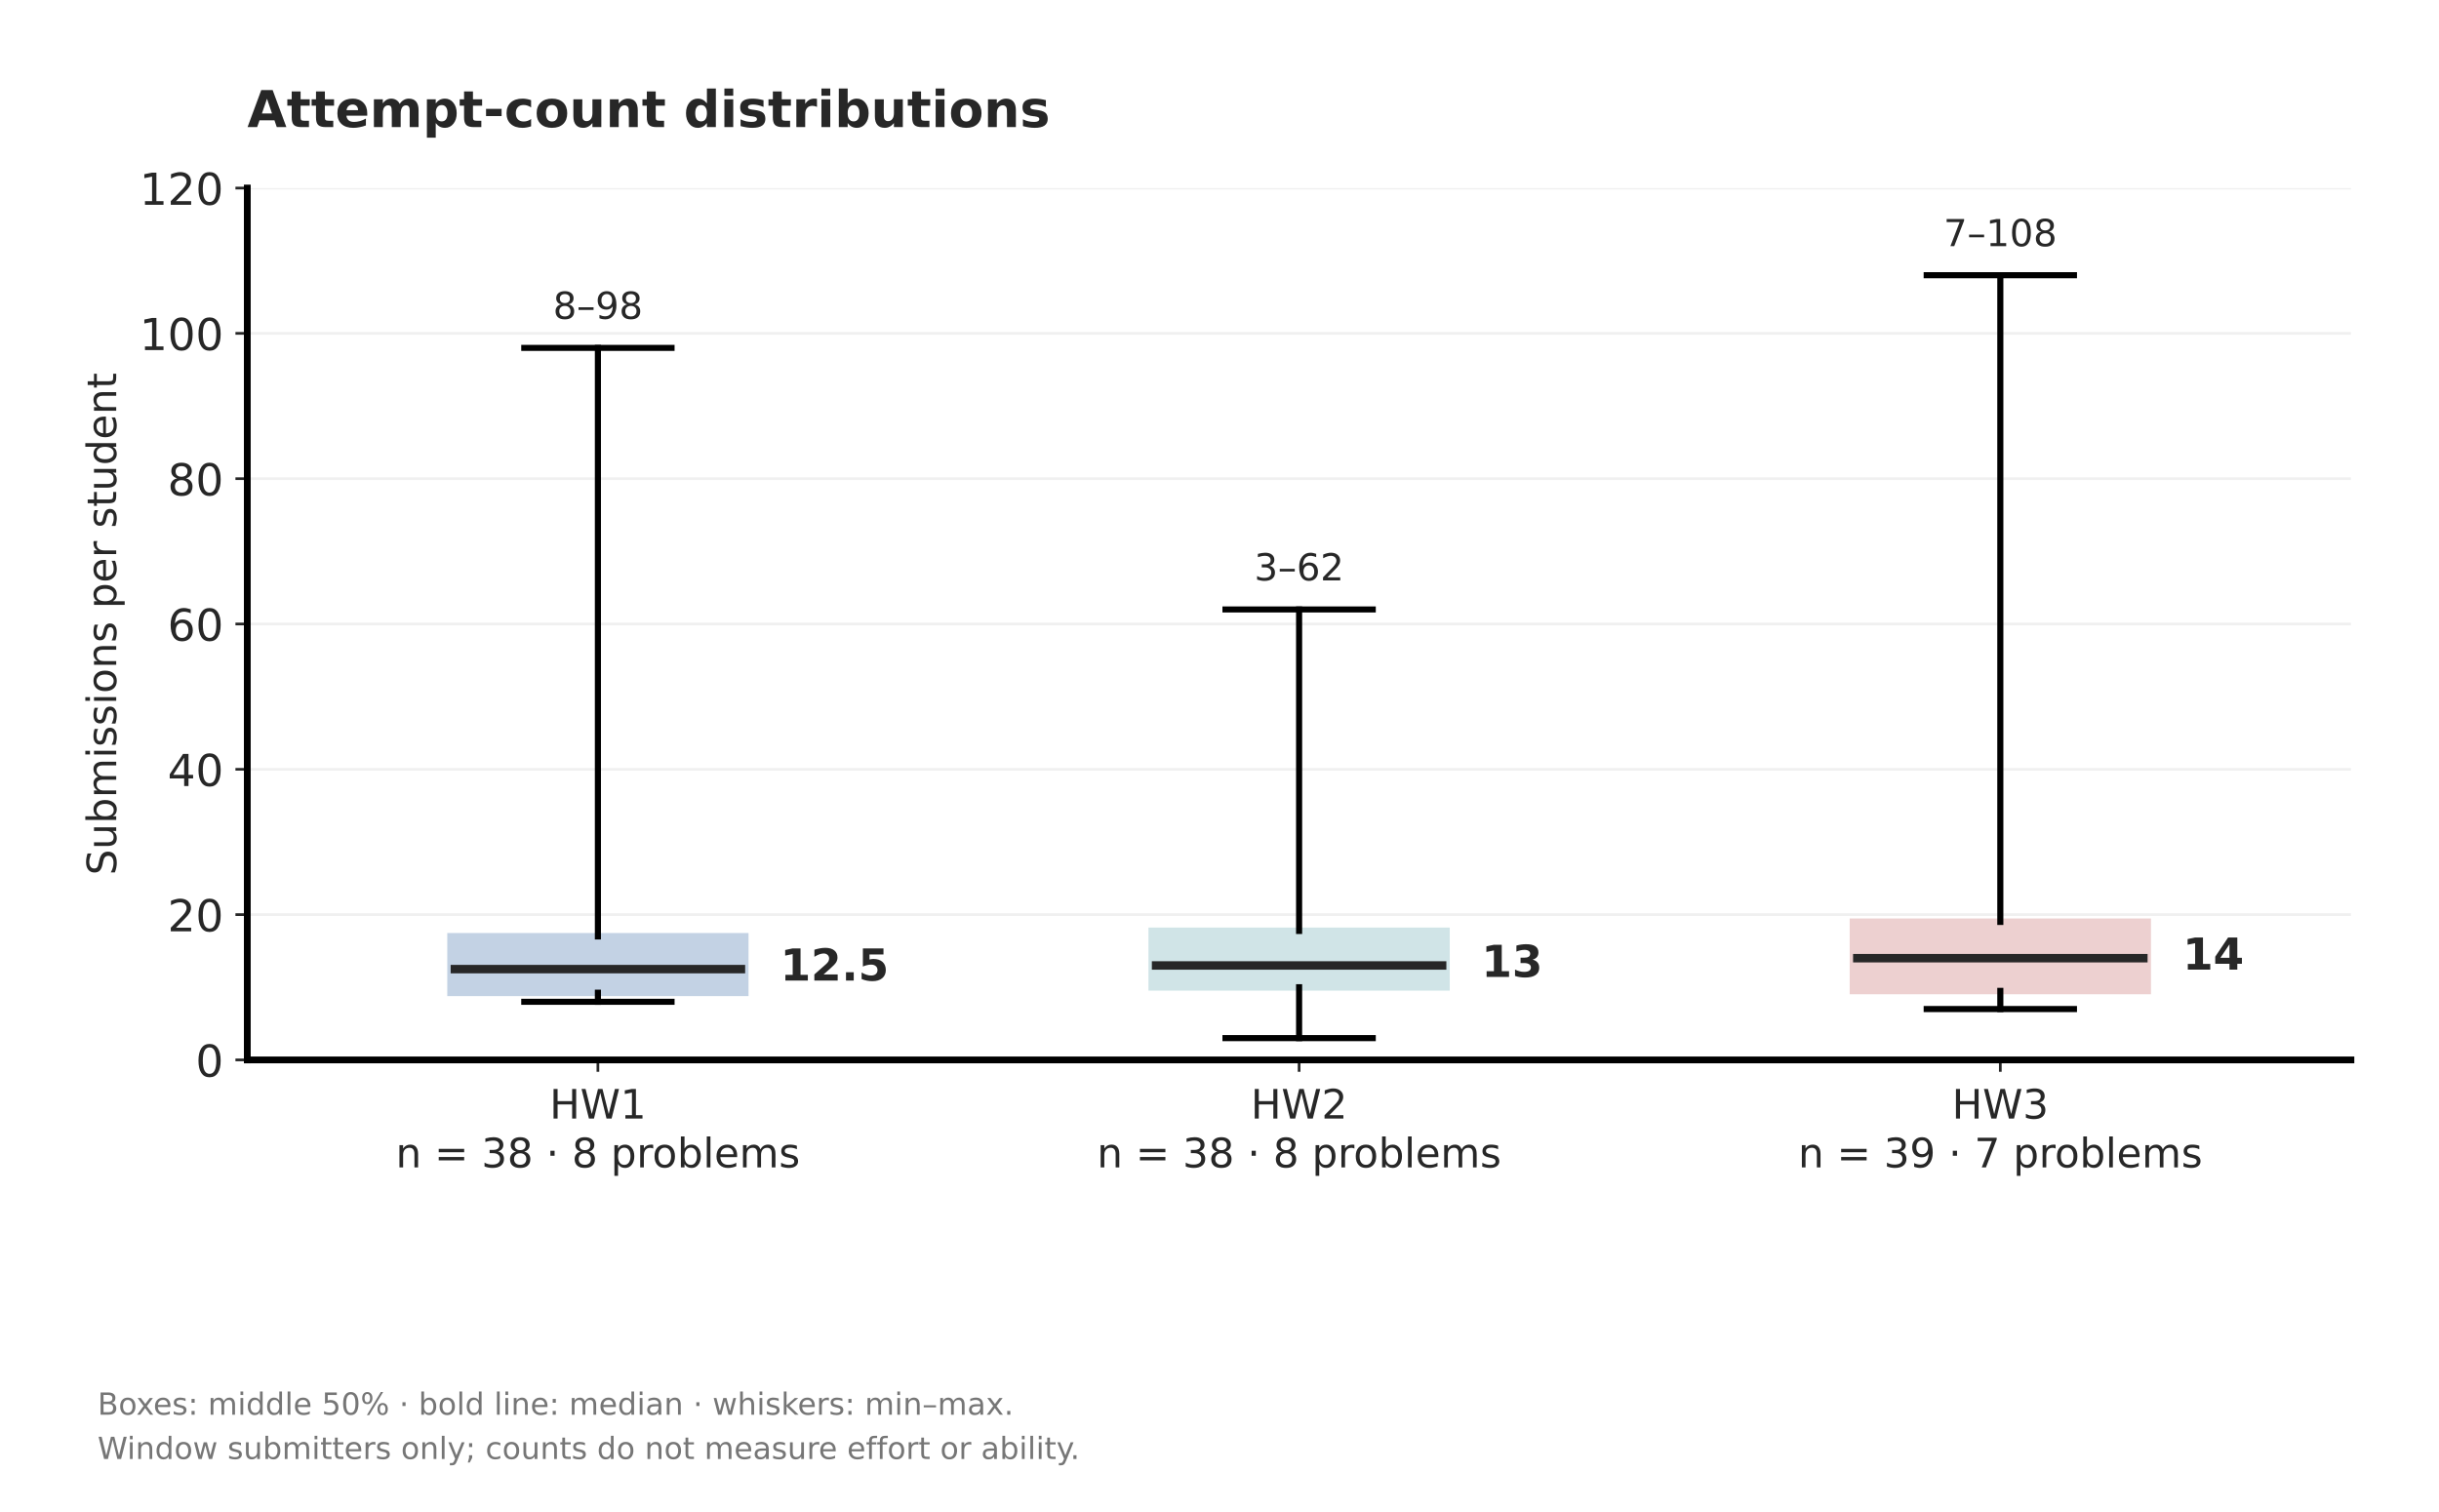
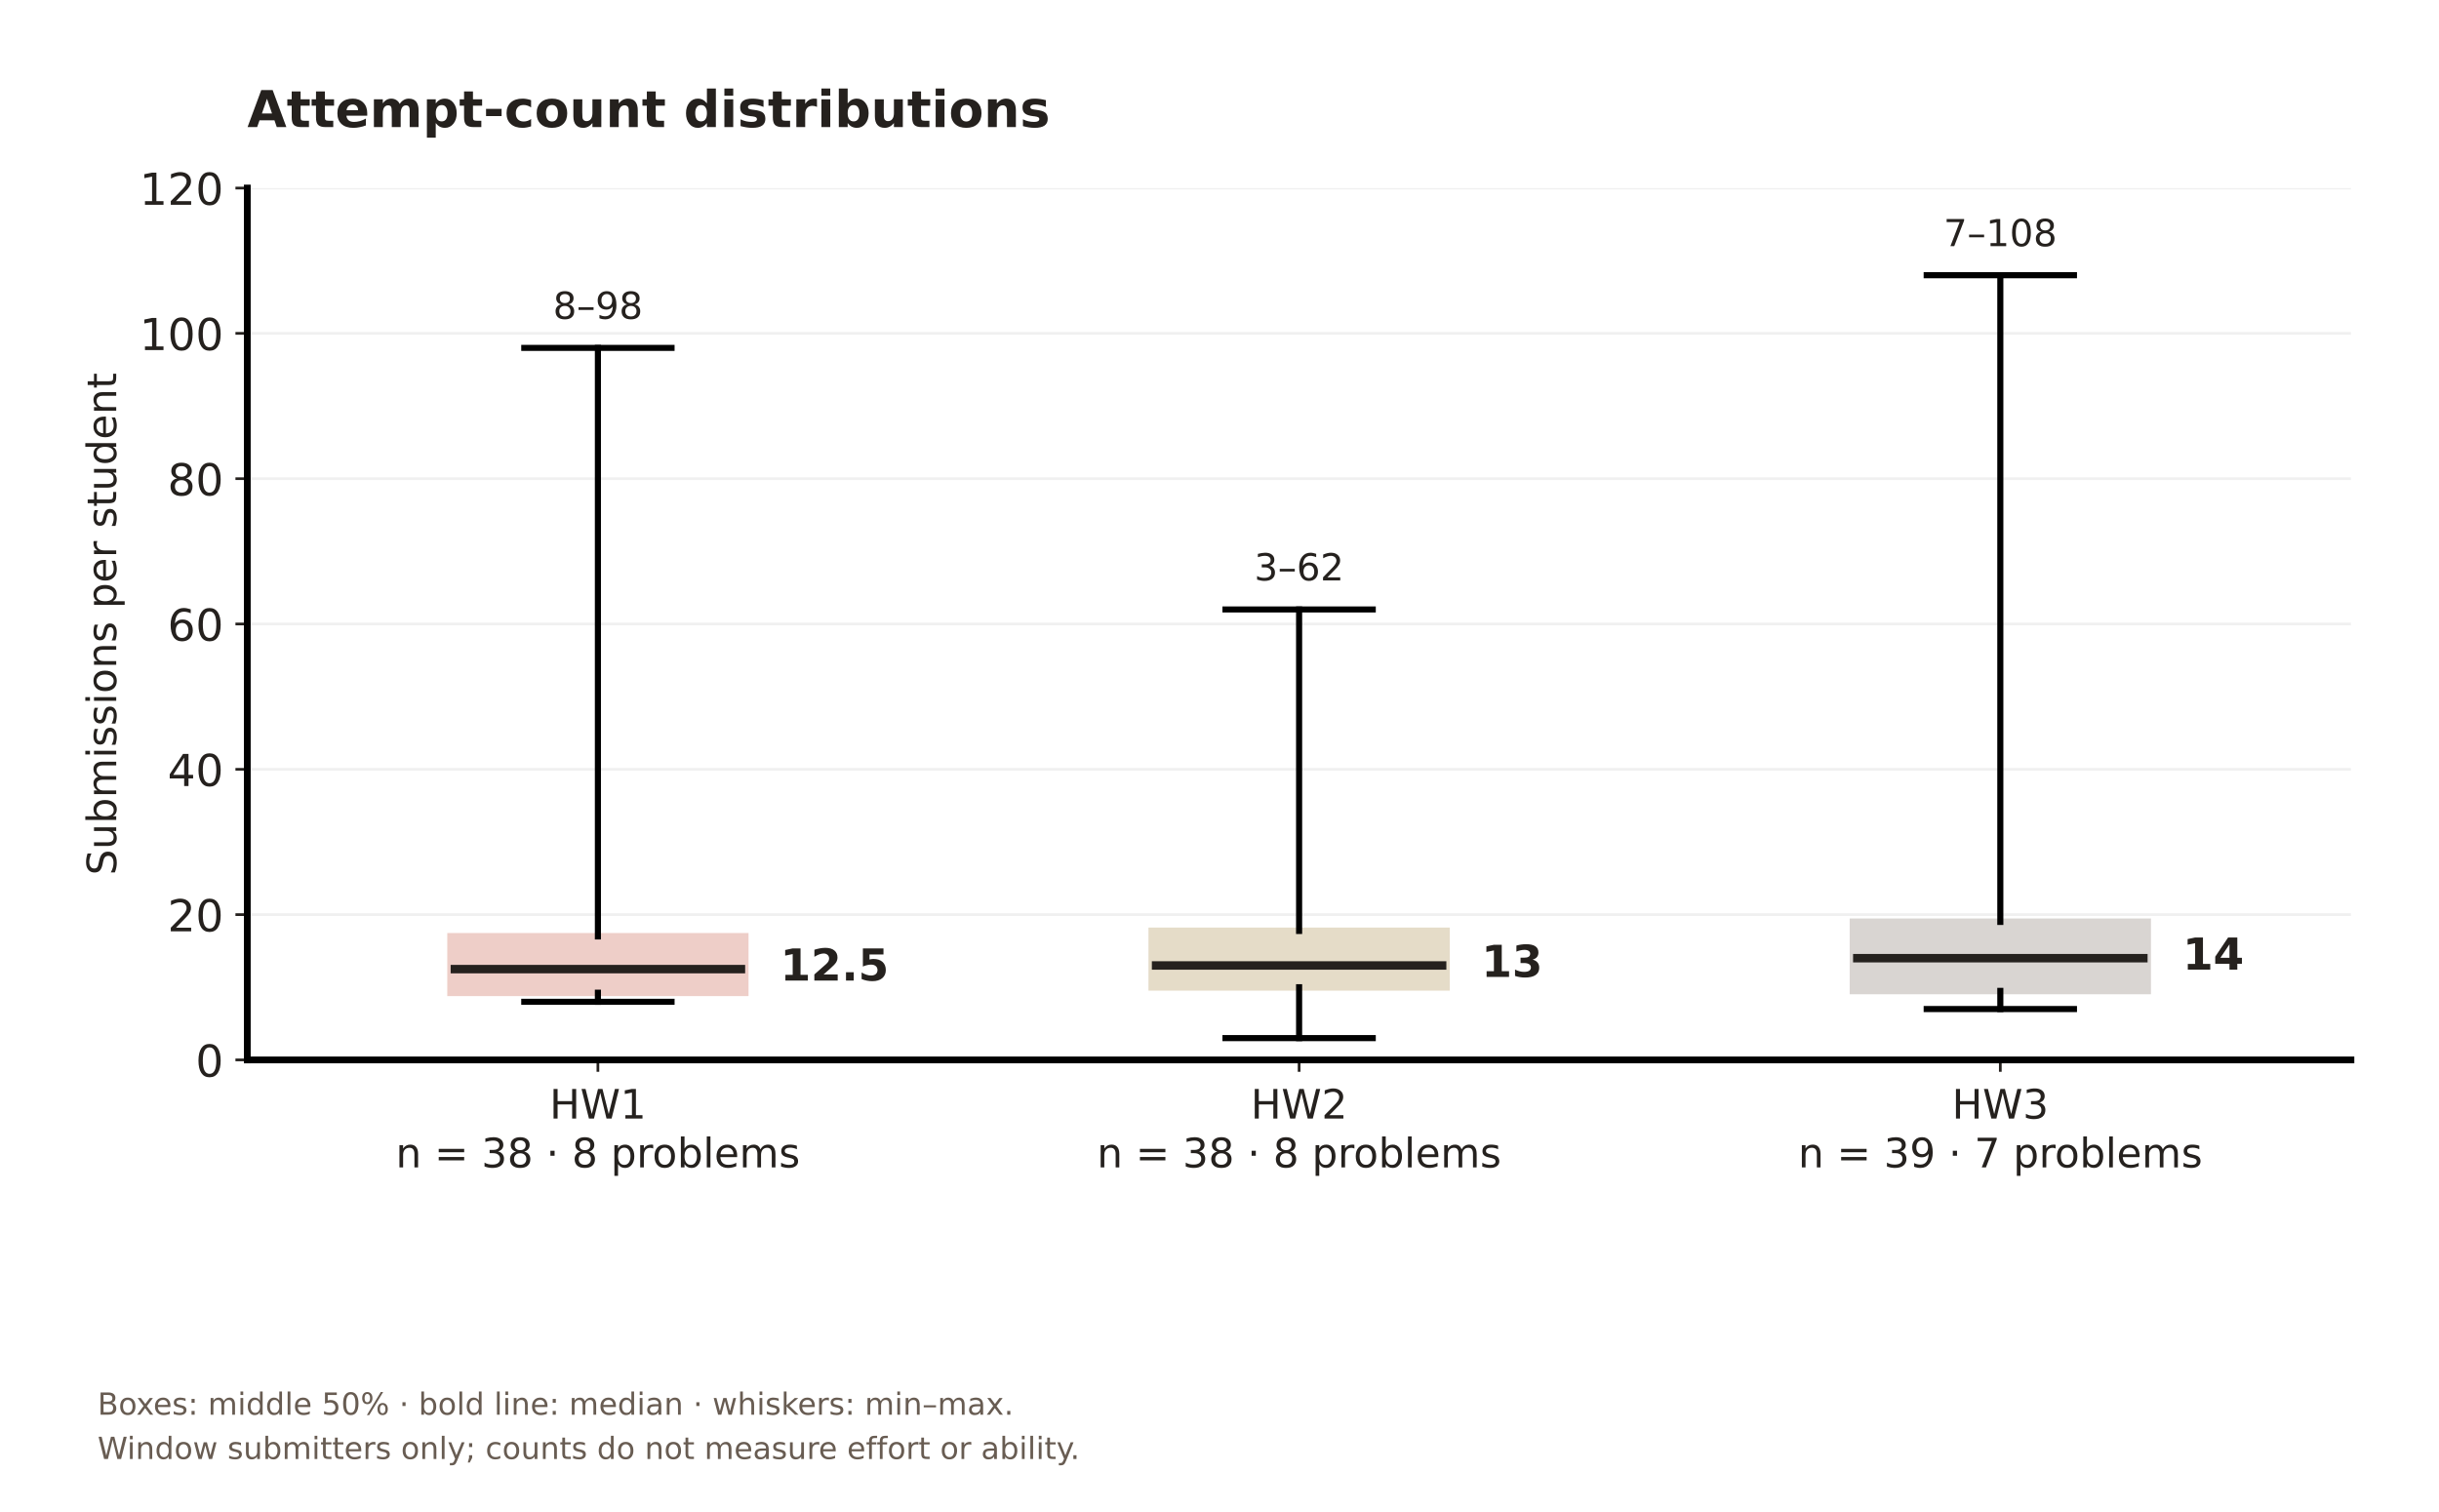
<svg xmlns="http://www.w3.org/2000/svg" xmlns:xlink="http://www.w3.org/1999/xlink" width="720pt" height="446.4pt" viewBox="0 0 720 446.4" version="1.1">
  <defs>
    <style type="text/css">*{stroke-linejoin: round; stroke-linecap: butt}</style>
  </defs>
  <g id="figure_1">
    <g id="patch_1">
      <path d="M 0 446.4 L 720 446.4 L 720 0 L 0 0 z " style="fill: #ffffff" />
    </g>
    <g id="axes_1">
      <g id="patch_2">
        <path d="M 73.003 312.928 L 694 312.928 L 694 55.52 L 73.003 55.52 z " style="fill: #ffffff" />
      </g>
      <g id="matplotlib.axis_1">
        <g id="xtick_1">
          <g id="line2d_1">
            <defs>
-               <path id="m3eb0104dd7" d="M 0 0 L 0 3.5 " style="stroke: #272727; stroke-width: 0.8" />
+               <path id="m604b611b49" d="M 0 0 L 0 3.5 " style="stroke: #25211e; stroke-width: 0.8" />
            </defs>
            <g>
-               <use xlink:href="#m3eb0104dd7" x="176.502" y="312.928" style="fill: #272727; stroke: #272727; stroke-width: 0.8" />
+               <use xlink:href="#m604b611b49" x="176.502" y="312.928" style="fill: #25211e; stroke: #25211e; stroke-width: 0.8" />
            </g>
          </g>
          <g id="text_1">
-             <text style="font-size: 12px; font-family: 'DejaVu Sans', 'Helvetica', 'Arial', 'Bitstream Vera Sans', 'Computer Modern Sans Serif', 'Lucida Grande', 'Verdana', 'Geneva', 'Lucid', 'Avant Garde', sans-serif; fill: #272727" transform="translate(162.2402 330.2469)">HW1</text>
-             <text style="font-size: 12px; font-family: 'DejaVu Sans', 'Helvetica', 'Arial', 'Bitstream Vera Sans', 'Computer Modern Sans Serif', 'Lucida Grande', 'Verdana', 'Geneva', 'Lucid', 'Avant Garde', sans-serif; fill: #272727" transform="translate(116.8258 344.6501)">n = 38 · 8 problems</text>
+             <text style="font-size: 12px; font-family: 'DejaVu Sans', 'Helvetica', 'Arial', 'Bitstream Vera Sans', 'Computer Modern Sans Serif', 'Lucida Grande', 'Verdana', 'Geneva', 'Lucid', 'Avant Garde', sans-serif; fill: #25211e" transform="translate(162.2402 330.2469)">HW1</text>
+             <text style="font-size: 12px; font-family: 'DejaVu Sans', 'Helvetica', 'Arial', 'Bitstream Vera Sans', 'Computer Modern Sans Serif', 'Lucida Grande', 'Verdana', 'Geneva', 'Lucid', 'Avant Garde', sans-serif; fill: #25211e" transform="translate(116.8258 344.6501)">n = 38 · 8 problems</text>
          </g>
        </g>
        <g id="xtick_2">
          <g id="line2d_2">
            <g>
-               <use xlink:href="#m3eb0104dd7" x="383.501" y="312.928" style="fill: #272727; stroke: #272727; stroke-width: 0.8" />
+               <use xlink:href="#m604b611b49" x="383.501" y="312.928" style="fill: #25211e; stroke: #25211e; stroke-width: 0.8" />
            </g>
          </g>
          <g id="text_2">
-             <text style="font-size: 12px; font-family: 'DejaVu Sans', 'Helvetica', 'Arial', 'Bitstream Vera Sans', 'Computer Modern Sans Serif', 'Lucida Grande', 'Verdana', 'Geneva', 'Lucid', 'Avant Garde', sans-serif; fill: #272727" transform="translate(369.2392 330.2469)">HW2</text>
-             <text style="font-size: 12px; font-family: 'DejaVu Sans', 'Helvetica', 'Arial', 'Bitstream Vera Sans', 'Computer Modern Sans Serif', 'Lucida Grande', 'Verdana', 'Geneva', 'Lucid', 'Avant Garde', sans-serif; fill: #272727" transform="translate(323.8248 344.6501)">n = 38 · 8 problems</text>
+             <text style="font-size: 12px; font-family: 'DejaVu Sans', 'Helvetica', 'Arial', 'Bitstream Vera Sans', 'Computer Modern Sans Serif', 'Lucida Grande', 'Verdana', 'Geneva', 'Lucid', 'Avant Garde', sans-serif; fill: #25211e" transform="translate(369.2392 330.2469)">HW2</text>
+             <text style="font-size: 12px; font-family: 'DejaVu Sans', 'Helvetica', 'Arial', 'Bitstream Vera Sans', 'Computer Modern Sans Serif', 'Lucida Grande', 'Verdana', 'Geneva', 'Lucid', 'Avant Garde', sans-serif; fill: #25211e" transform="translate(323.8248 344.6501)">n = 38 · 8 problems</text>
          </g>
        </g>
        <g id="xtick_3">
          <g id="line2d_3">
            <g>
-               <use xlink:href="#m3eb0104dd7" x="590.5" y="312.928" style="fill: #272727; stroke: #272727; stroke-width: 0.8" />
+               <use xlink:href="#m604b611b49" x="590.5" y="312.928" style="fill: #25211e; stroke: #25211e; stroke-width: 0.8" />
            </g>
          </g>
          <g id="text_3">
-             <text style="font-size: 12px; font-family: 'DejaVu Sans', 'Helvetica', 'Arial', 'Bitstream Vera Sans', 'Computer Modern Sans Serif', 'Lucida Grande', 'Verdana', 'Geneva', 'Lucid', 'Avant Garde', sans-serif; fill: #272727" transform="translate(576.2383 330.2469)">HW3</text>
-             <text style="font-size: 12px; font-family: 'DejaVu Sans', 'Helvetica', 'Arial', 'Bitstream Vera Sans', 'Computer Modern Sans Serif', 'Lucida Grande', 'Verdana', 'Geneva', 'Lucid', 'Avant Garde', sans-serif; fill: #272727" transform="translate(530.8239 344.6501)">n = 39 · 7 problems</text>
+             <text style="font-size: 12px; font-family: 'DejaVu Sans', 'Helvetica', 'Arial', 'Bitstream Vera Sans', 'Computer Modern Sans Serif', 'Lucida Grande', 'Verdana', 'Geneva', 'Lucid', 'Avant Garde', sans-serif; fill: #25211e" transform="translate(576.2383 330.2469)">HW3</text>
+             <text style="font-size: 12px; font-family: 'DejaVu Sans', 'Helvetica', 'Arial', 'Bitstream Vera Sans', 'Computer Modern Sans Serif', 'Lucida Grande', 'Verdana', 'Geneva', 'Lucid', 'Avant Garde', sans-serif; fill: #25211e" transform="translate(530.8239 344.6501)">n = 39 · 7 problems</text>
          </g>
        </g>
      </g>
      <g id="matplotlib.axis_2">
        <g id="ytick_1">
          <g id="line2d_4">
            <path d="M 73.003 312.928 L 694 312.928 " clip-path="url(#pb4176740e0)" style="fill: none; stroke: #b0b0b0; stroke-opacity: 0.18; stroke-width: 0.8; stroke-linecap: square" />
          </g>
          <g id="line2d_5">
            <defs>
-               <path id="m71f31ba276" d="M 0 0 L -3.5 0 " style="stroke: #272727; stroke-width: 0.8" />
+               <path id="m78792c2019" d="M 0 0 L -3.5 0 " style="stroke: #25211e; stroke-width: 0.8" />
            </defs>
            <g>
-               <use xlink:href="#m71f31ba276" x="73.003" y="312.928" style="fill: #272727; stroke: #272727; stroke-width: 0.8" />
+               <use xlink:href="#m78792c2019" x="73.003" y="312.928" style="fill: #25211e; stroke: #25211e; stroke-width: 0.8" />
            </g>
          </g>
          <g id="text_4">
-             <text style="font-size: 13px; font-family: 'DejaVu Sans', 'Helvetica', 'Arial', 'Bitstream Vera Sans', 'Computer Modern Sans Serif', 'Lucida Grande', 'Verdana', 'Geneva', 'Lucid', 'Avant Garde', sans-serif; text-anchor: end; fill: #272727" x="66.003" y="317.867" transform="rotate(-0 66.00281 317.867)">0</text>
+             <text style="font-size: 13px; font-family: 'DejaVu Sans', 'Helvetica', 'Arial', 'Bitstream Vera Sans', 'Computer Modern Sans Serif', 'Lucida Grande', 'Verdana', 'Geneva', 'Lucid', 'Avant Garde', sans-serif; text-anchor: end; fill: #25211e" x="66.003" y="317.867" transform="rotate(-0 66.00281 317.867)">0</text>
          </g>
        </g>
        <g id="ytick_2">
          <g id="line2d_6">
            <path d="M 73.003 270.027 L 694 270.027 " clip-path="url(#pb4176740e0)" style="fill: none; stroke: #b0b0b0; stroke-opacity: 0.18; stroke-width: 0.8; stroke-linecap: square" />
          </g>
          <g id="line2d_7">
            <g>
-               <use xlink:href="#m71f31ba276" x="73.003" y="270.027" style="fill: #272727; stroke: #272727; stroke-width: 0.8" />
+               <use xlink:href="#m78792c2019" x="73.003" y="270.027" style="fill: #25211e; stroke: #25211e; stroke-width: 0.8" />
            </g>
          </g>
          <g id="text_5">
-             <text style="font-size: 13px; font-family: 'DejaVu Sans', 'Helvetica', 'Arial', 'Bitstream Vera Sans', 'Computer Modern Sans Serif', 'Lucida Grande', 'Verdana', 'Geneva', 'Lucid', 'Avant Garde', sans-serif; text-anchor: end; fill: #272727" x="66.003" y="274.966" transform="rotate(-0 66.00281 274.9656)">20</text>
+             <text style="font-size: 13px; font-family: 'DejaVu Sans', 'Helvetica', 'Arial', 'Bitstream Vera Sans', 'Computer Modern Sans Serif', 'Lucida Grande', 'Verdana', 'Geneva', 'Lucid', 'Avant Garde', sans-serif; text-anchor: end; fill: #25211e" x="66.003" y="274.966" transform="rotate(-0 66.00281 274.9656)">20</text>
          </g>
        </g>
        <g id="ytick_3">
          <g id="line2d_8">
            <path d="M 73.003 227.126 L 694 227.126 " clip-path="url(#pb4176740e0)" style="fill: none; stroke: #b0b0b0; stroke-opacity: 0.18; stroke-width: 0.8; stroke-linecap: square" />
          </g>
          <g id="line2d_9">
            <g>
-               <use xlink:href="#m71f31ba276" x="73.003" y="227.126" style="fill: #272727; stroke: #272727; stroke-width: 0.8" />
+               <use xlink:href="#m78792c2019" x="73.003" y="227.126" style="fill: #25211e; stroke: #25211e; stroke-width: 0.8" />
            </g>
          </g>
          <g id="text_6">
-             <text style="font-size: 13px; font-family: 'DejaVu Sans', 'Helvetica', 'Arial', 'Bitstream Vera Sans', 'Computer Modern Sans Serif', 'Lucida Grande', 'Verdana', 'Geneva', 'Lucid', 'Avant Garde', sans-serif; text-anchor: end; fill: #272727" x="66.003" y="232.064" transform="rotate(-0 66.00281 232.0641)">40</text>
+             <text style="font-size: 13px; font-family: 'DejaVu Sans', 'Helvetica', 'Arial', 'Bitstream Vera Sans', 'Computer Modern Sans Serif', 'Lucida Grande', 'Verdana', 'Geneva', 'Lucid', 'Avant Garde', sans-serif; text-anchor: end; fill: #25211e" x="66.003" y="232.064" transform="rotate(-0 66.00281 232.0641)">40</text>
          </g>
        </g>
        <g id="ytick_4">
          <g id="line2d_10">
            <path d="M 73.003 184.224 L 694 184.224 " clip-path="url(#pb4176740e0)" style="fill: none; stroke: #b0b0b0; stroke-opacity: 0.18; stroke-width: 0.8; stroke-linecap: square" />
          </g>
          <g id="line2d_11">
            <g>
-               <use xlink:href="#m71f31ba276" x="73.003" y="184.224" style="fill: #272727; stroke: #272727; stroke-width: 0.8" />
+               <use xlink:href="#m78792c2019" x="73.003" y="184.224" style="fill: #25211e; stroke: #25211e; stroke-width: 0.8" />
            </g>
          </g>
          <g id="text_7">
-             <text style="font-size: 13px; font-family: 'DejaVu Sans', 'Helvetica', 'Arial', 'Bitstream Vera Sans', 'Computer Modern Sans Serif', 'Lucida Grande', 'Verdana', 'Geneva', 'Lucid', 'Avant Garde', sans-serif; text-anchor: end; fill: #272727" x="66.003" y="189.163" transform="rotate(-0 66.00281 189.1627)">60</text>
+             <text style="font-size: 13px; font-family: 'DejaVu Sans', 'Helvetica', 'Arial', 'Bitstream Vera Sans', 'Computer Modern Sans Serif', 'Lucida Grande', 'Verdana', 'Geneva', 'Lucid', 'Avant Garde', sans-serif; text-anchor: end; fill: #25211e" x="66.003" y="189.163" transform="rotate(-0 66.00281 189.1627)">60</text>
          </g>
        </g>
        <g id="ytick_5">
          <g id="line2d_12">
            <path d="M 73.003 141.323 L 694 141.323 " clip-path="url(#pb4176740e0)" style="fill: none; stroke: #b0b0b0; stroke-opacity: 0.18; stroke-width: 0.8; stroke-linecap: square" />
          </g>
          <g id="line2d_13">
            <g>
-               <use xlink:href="#m71f31ba276" x="73.003" y="141.323" style="fill: #272727; stroke: #272727; stroke-width: 0.8" />
+               <use xlink:href="#m78792c2019" x="73.003" y="141.323" style="fill: #25211e; stroke: #25211e; stroke-width: 0.8" />
            </g>
          </g>
          <g id="text_8">
-             <text style="font-size: 13px; font-family: 'DejaVu Sans', 'Helvetica', 'Arial', 'Bitstream Vera Sans', 'Computer Modern Sans Serif', 'Lucida Grande', 'Verdana', 'Geneva', 'Lucid', 'Avant Garde', sans-serif; text-anchor: end; fill: #272727" x="66.003" y="146.261" transform="rotate(-0 66.00281 146.2613)">80</text>
+             <text style="font-size: 13px; font-family: 'DejaVu Sans', 'Helvetica', 'Arial', 'Bitstream Vera Sans', 'Computer Modern Sans Serif', 'Lucida Grande', 'Verdana', 'Geneva', 'Lucid', 'Avant Garde', sans-serif; text-anchor: end; fill: #25211e" x="66.003" y="146.261" transform="rotate(-0 66.00281 146.2613)">80</text>
          </g>
        </g>
        <g id="ytick_6">
          <g id="line2d_14">
            <path d="M 73.003 98.421 L 694 98.421 " clip-path="url(#pb4176740e0)" style="fill: none; stroke: #b0b0b0; stroke-opacity: 0.18; stroke-width: 0.8; stroke-linecap: square" />
          </g>
          <g id="line2d_15">
            <g>
-               <use xlink:href="#m71f31ba276" x="73.003" y="98.421" style="fill: #272727; stroke: #272727; stroke-width: 0.8" />
+               <use xlink:href="#m78792c2019" x="73.003" y="98.421" style="fill: #25211e; stroke: #25211e; stroke-width: 0.8" />
            </g>
          </g>
          <g id="text_9">
-             <text style="font-size: 13px; font-family: 'DejaVu Sans', 'Helvetica', 'Arial', 'Bitstream Vera Sans', 'Computer Modern Sans Serif', 'Lucida Grande', 'Verdana', 'Geneva', 'Lucid', 'Avant Garde', sans-serif; text-anchor: end; fill: #272727" x="66.003" y="103.36" transform="rotate(-0 66.00281 103.3599)">100</text>
+             <text style="font-size: 13px; font-family: 'DejaVu Sans', 'Helvetica', 'Arial', 'Bitstream Vera Sans', 'Computer Modern Sans Serif', 'Lucida Grande', 'Verdana', 'Geneva', 'Lucid', 'Avant Garde', sans-serif; text-anchor: end; fill: #25211e" x="66.003" y="103.36" transform="rotate(-0 66.00281 103.3599)">100</text>
          </g>
        </g>
        <g id="ytick_7">
          <g id="line2d_16">
            <path d="M 73.003 55.52 L 694 55.52 " clip-path="url(#pb4176740e0)" style="fill: none; stroke: #b0b0b0; stroke-opacity: 0.18; stroke-width: 0.8; stroke-linecap: square" />
          </g>
          <g id="line2d_17">
            <g>
-               <use xlink:href="#m71f31ba276" x="73.003" y="55.52" style="fill: #272727; stroke: #272727; stroke-width: 0.8" />
+               <use xlink:href="#m78792c2019" x="73.003" y="55.52" style="fill: #25211e; stroke: #25211e; stroke-width: 0.8" />
            </g>
          </g>
          <g id="text_10">
-             <text style="font-size: 13px; font-family: 'DejaVu Sans', 'Helvetica', 'Arial', 'Bitstream Vera Sans', 'Computer Modern Sans Serif', 'Lucida Grande', 'Verdana', 'Geneva', 'Lucid', 'Avant Garde', sans-serif; text-anchor: end; fill: #272727" x="66.003" y="60.458" transform="rotate(-0 66.00281 60.45848)">120</text>
+             <text style="font-size: 13px; font-family: 'DejaVu Sans', 'Helvetica', 'Arial', 'Bitstream Vera Sans', 'Computer Modern Sans Serif', 'Lucida Grande', 'Verdana', 'Geneva', 'Lucid', 'Avant Garde', sans-serif; text-anchor: end; fill: #25211e" x="66.003" y="60.458" transform="rotate(-0 66.00281 60.45848)">120</text>
          </g>
        </g>
        <g id="text_11">
-           <text style="font-size: 12px; font-family: 'DejaVu Sans', 'Helvetica', 'Arial', 'Bitstream Vera Sans', 'Computer Modern Sans Serif', 'Lucida Grande', 'Verdana', 'Geneva', 'Lucid', 'Avant Garde', sans-serif; text-anchor: middle; fill: #272727" x="34.306" y="184.224" transform="rotate(-90 34.30625 184.2243)">Submissions per student</text>
+           <text style="font-size: 12px; font-family: 'DejaVu Sans', 'Helvetica', 'Arial', 'Bitstream Vera Sans', 'Computer Modern Sans Serif', 'Lucida Grande', 'Verdana', 'Geneva', 'Lucid', 'Avant Garde', sans-serif; text-anchor: middle; fill: #25211e" x="34.306" y="184.224" transform="rotate(-90 34.30625 184.2243)">Submissions per student</text>
        </g>
      </g>
      <g id="patch_3">
-         <path d="M 133.033 293.087 L 219.972 293.087 L 219.972 276.462 L 133.033 276.462 L 133.033 293.087 z " clip-path="url(#pb4176740e0)" style="fill: #0f4d92; opacity: 0.25; stroke: #0f4d92; stroke-width: 2; stroke-linejoin: miter" />
+         <path d="M 133.033 293.087 L 219.972 293.087 L 219.972 276.462 L 133.033 276.462 L 133.033 293.087 z " clip-path="url(#pb4176740e0)" style="fill: #bd3d24; opacity: 0.25; stroke: #bd3d24; stroke-width: 2; stroke-linejoin: miter" />
      </g>
      <g id="line2d_18">
        <path d="M 176.502 293.087 L 176.502 295.768 " clip-path="url(#pb4176740e0)" style="fill: none; stroke: #000000; stroke-width: 1.8; stroke-linecap: square" />
      </g>
      <g id="line2d_19">
        <path d="M 176.502 276.462 L 176.502 102.712 " clip-path="url(#pb4176740e0)" style="fill: none; stroke: #000000; stroke-width: 1.8; stroke-linecap: square" />
      </g>
      <g id="line2d_20">
        <path d="M 154.767 295.768 L 198.237 295.768 " clip-path="url(#pb4176740e0)" style="fill: none; stroke: #000000; stroke-width: 1.8; stroke-linecap: square" />
      </g>
      <g id="line2d_21">
        <path d="M 154.767 102.712 L 198.237 102.712 " clip-path="url(#pb4176740e0)" style="fill: none; stroke: #000000; stroke-width: 1.8; stroke-linecap: square" />
      </g>
      <g id="patch_4">
-         <path d="M 340.032 291.478 L 426.971 291.478 L 426.971 274.853 L 340.032 274.853 L 340.032 291.478 z " clip-path="url(#pb4176740e0)" style="fill: #42949e; opacity: 0.25; stroke: #42949e; stroke-width: 2; stroke-linejoin: miter" />
+         <path d="M 340.032 291.478 L 426.971 291.478 L 426.971 274.853 L 340.032 274.853 L 340.032 291.478 z " clip-path="url(#pb4176740e0)" style="fill: #967222; opacity: 0.25; stroke: #967222; stroke-width: 2; stroke-linejoin: miter" />
      </g>
      <g id="line2d_22">
        <path d="M 383.501 291.478 L 383.501 306.493 " clip-path="url(#pb4176740e0)" style="fill: none; stroke: #000000; stroke-width: 1.8; stroke-linecap: square" />
      </g>
      <g id="line2d_23">
        <path d="M 383.501 274.853 L 383.501 179.934 " clip-path="url(#pb4176740e0)" style="fill: none; stroke: #000000; stroke-width: 1.8; stroke-linecap: square" />
      </g>
      <g id="line2d_24">
        <path d="M 361.767 306.493 L 405.236 306.493 " clip-path="url(#pb4176740e0)" style="fill: none; stroke: #000000; stroke-width: 1.8; stroke-linecap: square" />
      </g>
      <g id="line2d_25">
        <path d="M 361.767 179.934 L 405.236 179.934 " clip-path="url(#pb4176740e0)" style="fill: none; stroke: #000000; stroke-width: 1.8; stroke-linecap: square" />
      </g>
      <g id="patch_5">
-         <path d="M 547.031 292.55 L 633.97 292.55 L 633.97 272.172 L 547.031 272.172 L 547.031 292.55 z " clip-path="url(#pb4176740e0)" style="fill: #b64342; opacity: 0.25; stroke: #b64342; stroke-width: 2; stroke-linejoin: miter" />
+         <path d="M 547.031 292.55 L 633.97 292.55 L 633.97 272.172 L 547.031 272.172 L 547.031 292.55 z " clip-path="url(#pb4176740e0)" style="fill: #66584d; opacity: 0.25; stroke: #66584d; stroke-width: 2; stroke-linejoin: miter" />
      </g>
      <g id="line2d_26">
        <path d="M 590.5 292.55 L 590.5 297.913 " clip-path="url(#pb4176740e0)" style="fill: none; stroke: #000000; stroke-width: 1.8; stroke-linecap: square" />
      </g>
      <g id="line2d_27">
        <path d="M 590.5 272.172 L 590.5 81.261 " clip-path="url(#pb4176740e0)" style="fill: none; stroke: #000000; stroke-width: 1.8; stroke-linecap: square" />
      </g>
      <g id="line2d_28">
        <path d="M 568.766 297.913 L 612.235 297.913 " clip-path="url(#pb4176740e0)" style="fill: none; stroke: #000000; stroke-width: 1.8; stroke-linecap: square" />
      </g>
      <g id="line2d_29">
        <path d="M 568.766 81.261 L 612.235 81.261 " clip-path="url(#pb4176740e0)" style="fill: none; stroke: #000000; stroke-width: 1.8; stroke-linecap: square" />
      </g>
      <g id="line2d_30">
-         <path d="M 133.033 286.115 L 219.972 286.115 " clip-path="url(#pb4176740e0)" style="fill: none; stroke: #272727; stroke-width: 2.5" />
+         <path d="M 133.033 286.115 L 219.972 286.115 " clip-path="url(#pb4176740e0)" style="fill: none; stroke: #25211e; stroke-width: 2.5" />
      </g>
      <g id="line2d_31">
-         <path d="M 340.032 285.043 L 426.971 285.043 " clip-path="url(#pb4176740e0)" style="fill: none; stroke: #272727; stroke-width: 2.5" />
+         <path d="M 340.032 285.043 L 426.971 285.043 " clip-path="url(#pb4176740e0)" style="fill: none; stroke: #25211e; stroke-width: 2.5" />
      </g>
      <g id="line2d_32">
-         <path d="M 547.031 282.898 L 633.97 282.898 " clip-path="url(#pb4176740e0)" style="fill: none; stroke: #272727; stroke-width: 2.5" />
+         <path d="M 547.031 282.898 L 633.97 282.898 " clip-path="url(#pb4176740e0)" style="fill: none; stroke: #25211e; stroke-width: 2.5" />
      </g>
      <g id="patch_6">
        <path d="M 73.003 312.928 L 73.003 55.52 " style="fill: none; stroke: #000000; stroke-width: 2; stroke-linejoin: miter; stroke-linecap: square" />
      </g>
      <g id="patch_7">
        <path d="M 73.003 312.928 L 694 312.928 " style="fill: none; stroke: #000000; stroke-width: 2; stroke-linejoin: miter; stroke-linecap: square" />
      </g>
      <g id="text_12">
-         <text style="font-weight: 700; font-size: 13px; font-family: 'DejaVu Sans', 'Helvetica', 'Arial', 'Bitstream Vera Sans', 'Computer Modern Sans Serif', 'Lucida Grande', 'Verdana', 'Geneva', 'Lucid', 'Avant Garde', sans-serif; text-anchor: start; fill: #272727" x="230.322" y="289.492" transform="rotate(-0 230.3221 289.4921)">12.5</text>
+         <text style="font-weight: 700; font-size: 13px; font-family: 'DejaVu Sans', 'Helvetica', 'Arial', 'Bitstream Vera Sans', 'Computer Modern Sans Serif', 'Lucida Grande', 'Verdana', 'Geneva', 'Lucid', 'Avant Garde', sans-serif; text-anchor: start; fill: #25211e" x="230.322" y="289.492" transform="rotate(-0 230.3221 289.4921)">12.5</text>
      </g>
      <g id="text_13">
-         <text style="font-size: 11px; font-family: 'DejaVu Sans', 'Helvetica', 'Arial', 'Bitstream Vera Sans', 'Computer Modern Sans Serif', 'Lucida Grande', 'Verdana', 'Geneva', 'Lucid', 'Avant Garde', sans-serif; text-anchor: middle; fill: #272727" x="176.502" y="94.131" transform="rotate(-0 176.5023 94.13128)">8–98</text>
+         <text style="font-size: 11px; font-family: 'DejaVu Sans', 'Helvetica', 'Arial', 'Bitstream Vera Sans', 'Computer Modern Sans Serif', 'Lucida Grande', 'Verdana', 'Geneva', 'Lucid', 'Avant Garde', sans-serif; text-anchor: middle; fill: #25211e" x="176.502" y="94.131" transform="rotate(-0 176.5023 94.13128)">8–98</text>
      </g>
      <g id="text_14">
-         <text style="font-weight: 700; font-size: 13px; font-family: 'DejaVu Sans', 'Helvetica', 'Arial', 'Bitstream Vera Sans', 'Computer Modern Sans Serif', 'Lucida Grande', 'Verdana', 'Geneva', 'Lucid', 'Avant Garde', sans-serif; text-anchor: start; fill: #272727" x="437.321" y="288.42" transform="rotate(-0 437.3212 288.4195)">13</text>
+         <text style="font-weight: 700; font-size: 13px; font-family: 'DejaVu Sans', 'Helvetica', 'Arial', 'Bitstream Vera Sans', 'Computer Modern Sans Serif', 'Lucida Grande', 'Verdana', 'Geneva', 'Lucid', 'Avant Garde', sans-serif; text-anchor: start; fill: #25211e" x="437.321" y="288.42" transform="rotate(-0 437.3212 288.4195)">13</text>
      </g>
      <g id="text_15">
-         <text style="font-size: 11px; font-family: 'DejaVu Sans', 'Helvetica', 'Arial', 'Bitstream Vera Sans', 'Computer Modern Sans Serif', 'Lucida Grande', 'Verdana', 'Geneva', 'Lucid', 'Avant Garde', sans-serif; text-anchor: middle; fill: #272727" x="383.501" y="171.354" transform="rotate(-0 383.5014 171.3538)">3–62</text>
+         <text style="font-size: 11px; font-family: 'DejaVu Sans', 'Helvetica', 'Arial', 'Bitstream Vera Sans', 'Computer Modern Sans Serif', 'Lucida Grande', 'Verdana', 'Geneva', 'Lucid', 'Avant Garde', sans-serif; text-anchor: middle; fill: #25211e" x="383.501" y="171.354" transform="rotate(-0 383.5014 171.3538)">3–62</text>
      </g>
      <g id="text_16">
-         <text style="font-weight: 700; font-size: 13px; font-family: 'DejaVu Sans', 'Helvetica', 'Arial', 'Bitstream Vera Sans', 'Computer Modern Sans Serif', 'Lucida Grande', 'Verdana', 'Geneva', 'Lucid', 'Avant Garde', sans-serif; text-anchor: start; fill: #272727" x="644.32" y="286.274" transform="rotate(-0 644.3202 286.2745)">14</text>
+         <text style="font-weight: 700; font-size: 13px; font-family: 'DejaVu Sans', 'Helvetica', 'Arial', 'Bitstream Vera Sans', 'Computer Modern Sans Serif', 'Lucida Grande', 'Verdana', 'Geneva', 'Lucid', 'Avant Garde', sans-serif; text-anchor: start; fill: #25211e" x="644.32" y="286.274" transform="rotate(-0 644.3202 286.2745)">14</text>
      </g>
      <g id="text_17">
-         <text style="font-size: 11px; font-family: 'DejaVu Sans', 'Helvetica', 'Arial', 'Bitstream Vera Sans', 'Computer Modern Sans Serif', 'Lucida Grande', 'Verdana', 'Geneva', 'Lucid', 'Avant Garde', sans-serif; text-anchor: middle; fill: #272727" x="590.5" y="72.681" transform="rotate(-0 590.5005 72.68057)">7–108</text>
+         <text style="font-size: 11px; font-family: 'DejaVu Sans', 'Helvetica', 'Arial', 'Bitstream Vera Sans', 'Computer Modern Sans Serif', 'Lucida Grande', 'Verdana', 'Geneva', 'Lucid', 'Avant Garde', sans-serif; text-anchor: middle; fill: #25211e" x="590.5" y="72.681" transform="rotate(-0 590.5005 72.68057)">7–108</text>
      </g>
      <g id="text_18">
-         <text style="font-weight: 700; font-size: 15px; font-family: 'DejaVu Sans', 'Helvetica', 'Arial', 'Bitstream Vera Sans', 'Computer Modern Sans Serif', 'Lucida Grande', 'Verdana', 'Geneva', 'Lucid', 'Avant Garde', sans-serif; text-anchor: start; fill: #272727" x="73.003" y="37.52" transform="rotate(-0 73.00281 37.52)">Attempt-count distributions</text>
+         <text style="font-weight: 700; font-size: 15px; font-family: 'DejaVu Sans', 'Helvetica', 'Arial', 'Bitstream Vera Sans', 'Computer Modern Sans Serif', 'Lucida Grande', 'Verdana', 'Geneva', 'Lucid', 'Avant Garde', sans-serif; text-anchor: start; fill: #25211e" x="73.003" y="37.52" transform="rotate(-0 73.00281 37.52)">Attempt-count distributions</text>
      </g>
    </g>
    <g id="text_19">
-       <text style="font-size: 9px; font-family: 'DejaVu Sans', 'Helvetica', 'Arial', 'Bitstream Vera Sans', 'Computer Modern Sans Serif', 'Lucida Grande', 'Verdana', 'Geneva', 'Lucid', 'Avant Garde', sans-serif; fill: #767676" transform="translate(28.8 417.6703)">Boxes: middle 50% · bold line: median · whiskers: min–max.</text>
-       <text style="font-size: 9px; font-family: 'DejaVu Sans', 'Helvetica', 'Arial', 'Bitstream Vera Sans', 'Computer Modern Sans Serif', 'Lucida Grande', 'Verdana', 'Geneva', 'Lucid', 'Avant Garde', sans-serif; fill: #767676" transform="translate(28.8 430.7484)">Window submitters only; counts do not measure effort or ability.</text>
+       <text style="font-size: 9px; font-family: 'DejaVu Sans', 'Helvetica', 'Arial', 'Bitstream Vera Sans', 'Computer Modern Sans Serif', 'Lucida Grande', 'Verdana', 'Geneva', 'Lucid', 'Avant Garde', sans-serif; fill: #685c52" transform="translate(28.8 417.6703)">Boxes: middle 50% · bold line: median · whiskers: min–max.</text>
+       <text style="font-size: 9px; font-family: 'DejaVu Sans', 'Helvetica', 'Arial', 'Bitstream Vera Sans', 'Computer Modern Sans Serif', 'Lucida Grande', 'Verdana', 'Geneva', 'Lucid', 'Avant Garde', sans-serif; fill: #685c52" transform="translate(28.8 430.7484)">Window submitters only; counts do not measure effort or ability.</text>
    </g>
  </g>
  <defs>
    <clipPath id="pb4176740e0">
      <rect x="73.003" y="55.52" width="620.997" height="257.409" />
    </clipPath>
  </defs>
</svg>
